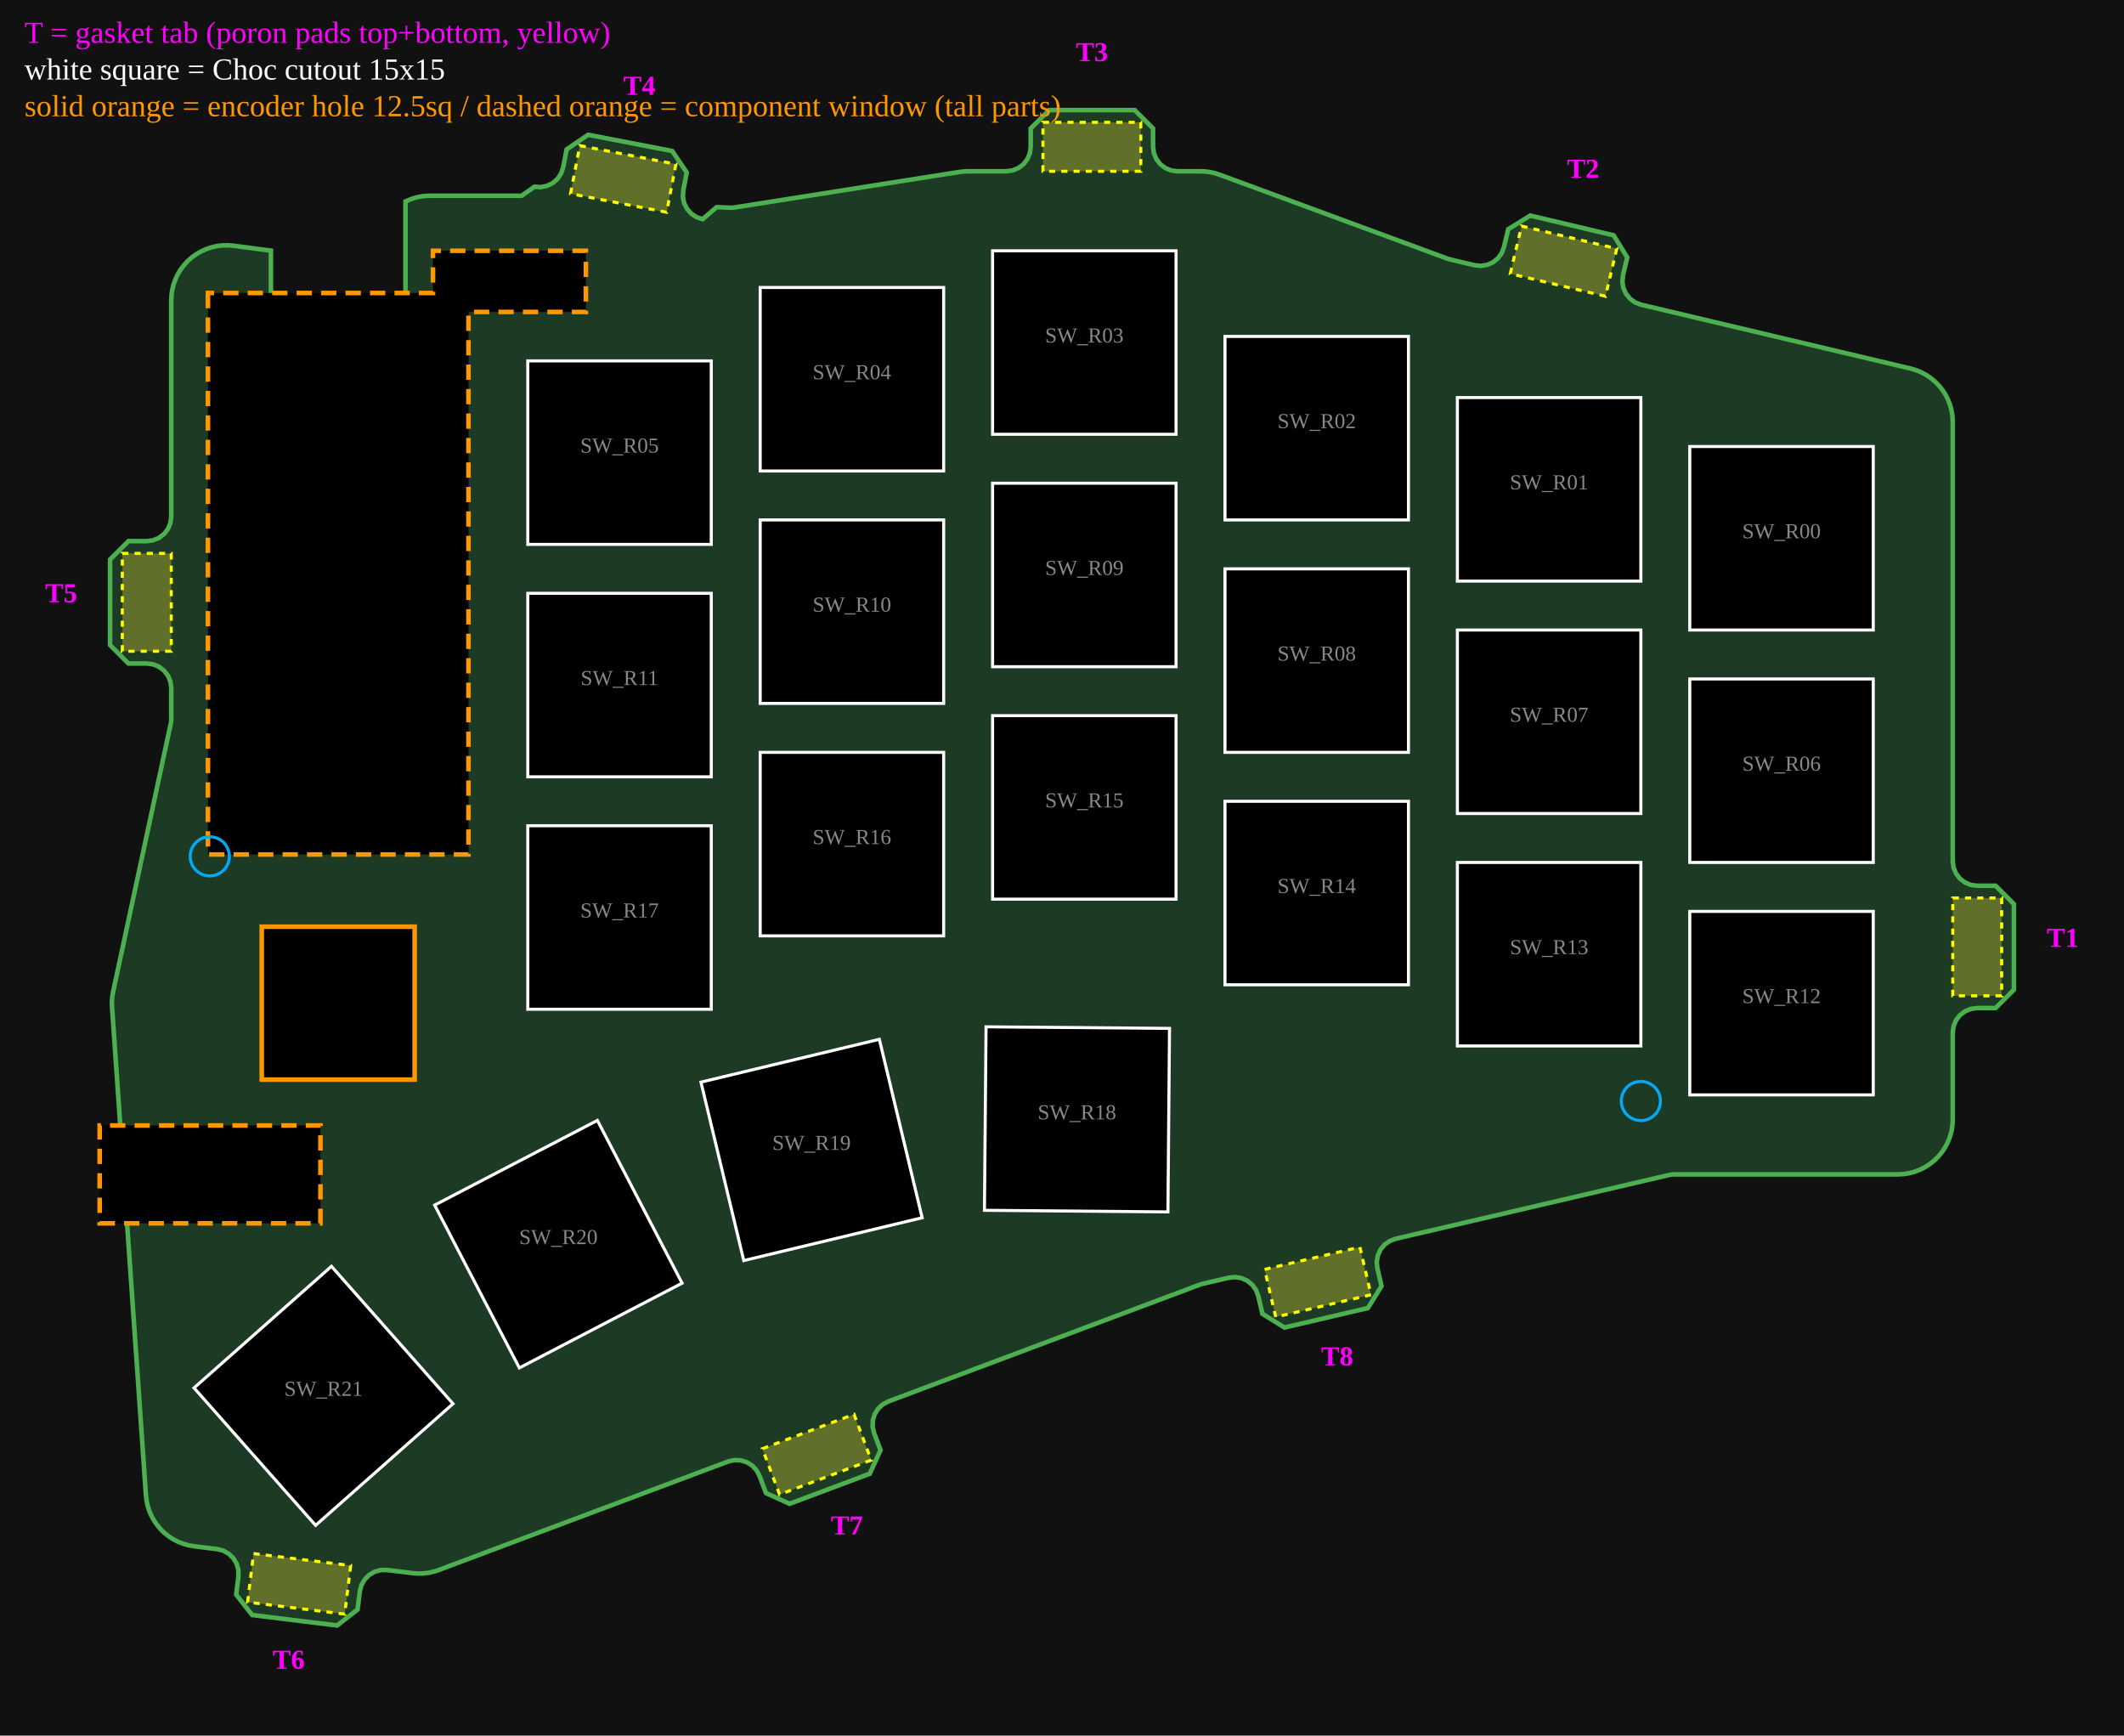
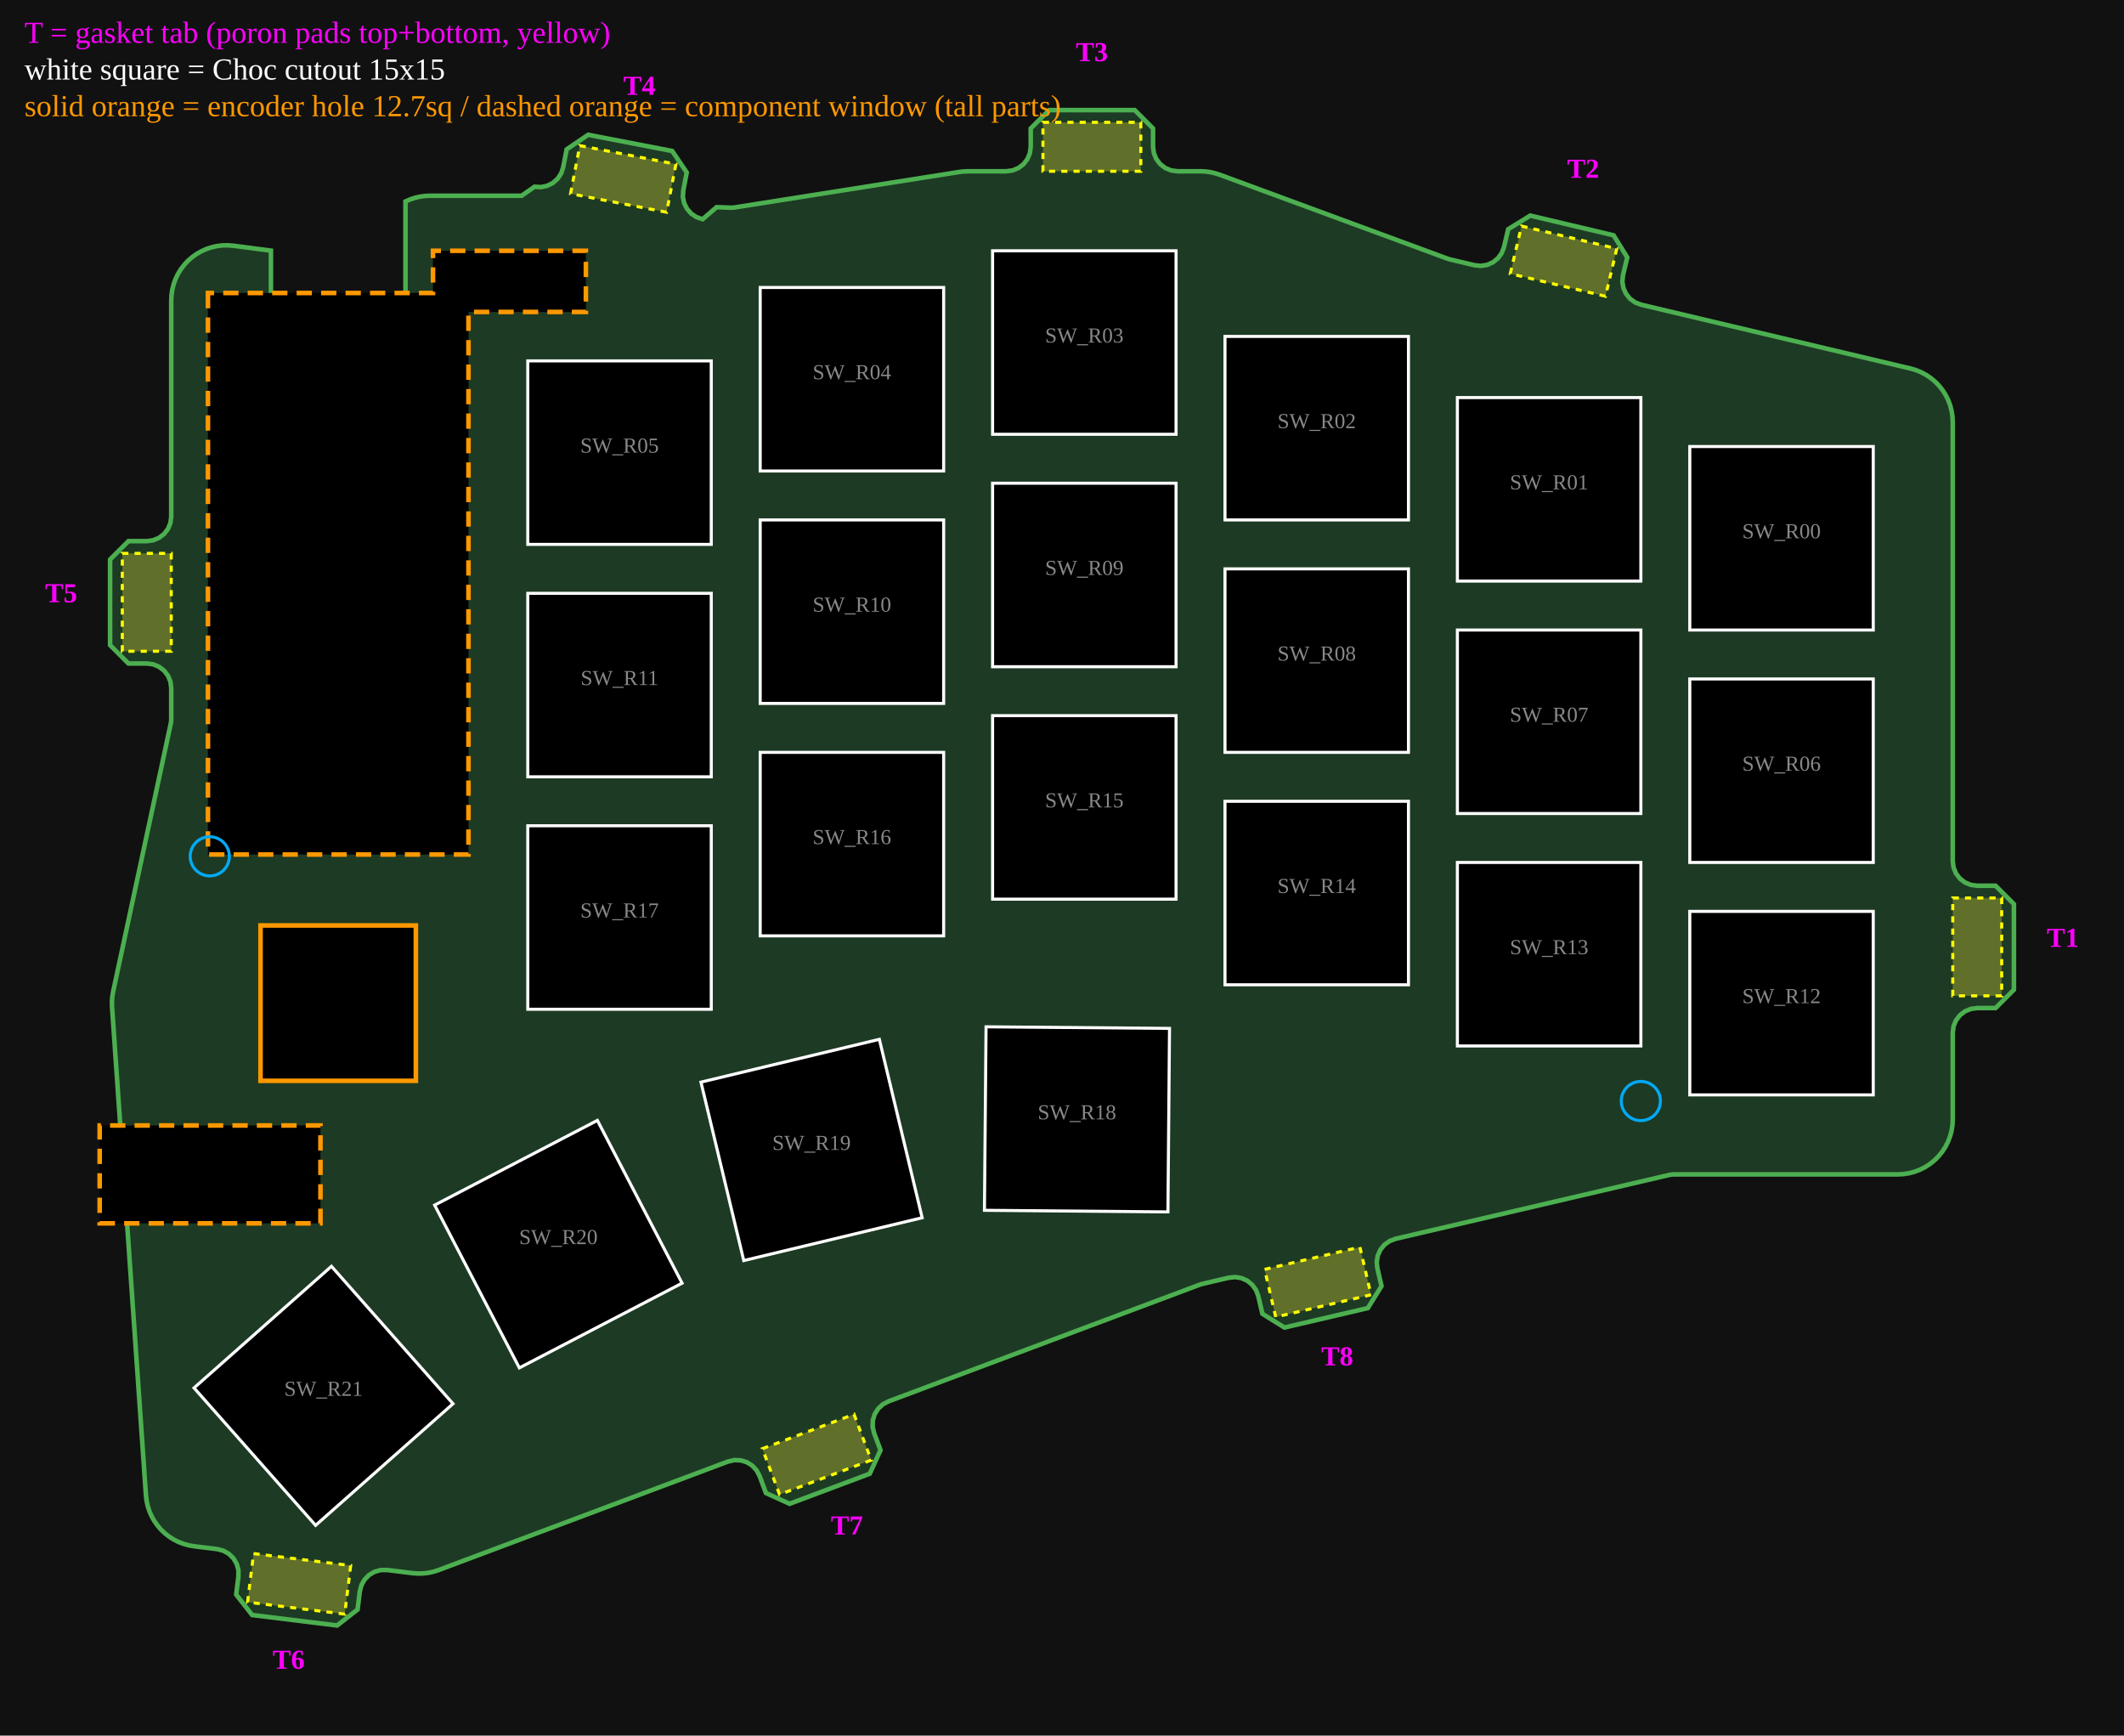
<svg xmlns="http://www.w3.org/2000/svg" width="694.6" height="567.49" viewBox="0 0 694.6 567.49">
  <rect width="694.6" height="567.49" fill="#111" />
  <polygon points="638.6,366.0 638.6,364.0 638.6,362.0 638.6,360.0 638.6,358.0 638.6,356.0 638.6,354.0 638.6,352.0 638.6,350.0 638.6,348.0 638.6,346.0 638.6,344.0 638.6,342.0 638.6,337.61 638.87,335.54 639.67,333.61 640.94,331.95 642.6,330.68 644.53,329.88 646.6,329.61 652.6,329.61 658.6,323.61 658.6,295.61 652.6,289.61 646.6,289.61 644.53,289.34 642.6,288.54 640.94,287.27 639.67,285.61 638.87,283.68 638.6,281.61 638.6,276.0 638.6,274.0 638.6,272.0 638.6,270.0 638.6,268.0 638.6,266.0 638.6,264.0 638.6,262.0 638.6,260.0 638.6,258.0 638.6,256.0 638.6,254.0 638.6,252.0 638.6,250.0 638.6,248.0 638.6,246.0 638.6,244.0 638.6,242.0 638.6,240.0 638.6,238.0 638.6,236.0 638.6,234.0 638.6,232.0 638.6,230.0 638.6,228.0 638.6,226.0 638.6,224.0 638.6,222.0 638.6,220.0 638.6,218.0 638.6,216.0 638.6,214.0 638.6,212.0 638.6,210.0 638.6,208.0 638.6,206.0 638.6,204.0 638.6,202.0 638.6,200.0 638.6,198.0 638.6,196.0 638.6,194.0 638.6,192.0 638.6,190.0 638.6,188.0 638.6,186.0 638.6,184.0 638.6,182.0 638.6,180.0 638.6,178.0 638.6,176.0 638.6,174.0 638.6,172.0 638.6,170.0 638.6,168.0 638.6,166.0 638.6,164.0 638.6,162.0 638.6,160.0 638.6,158.0 638.6,156.0 638.6,154.0 638.6,152.0 638.6,150.0 638.6,148.0 638.6,146.0 638.6,144.0 638.6,142.0 638.6,140.0 638.6,138.0 638.5,136.15 638.22,134.32 637.75,132.53 637.1,130.8 636.27,129.14 635.28,127.58 634.12,126.12 632.83,124.8 631.41,123.61 629.88,122.58 628.24,121.7 626.53,121.0 624.75,120.48 622.77,120.02 620.79,119.55 618.81,119.08 616.83,118.61 614.85,118.14 612.87,117.67 610.89,117.2 608.91,116.73 606.93,116.26 604.95,115.79 602.97,115.33 600.99,114.86 599.01,114.39 597.03,113.92 595.05,113.45 593.07,112.98 591.09,112.51 589.11,112.04 587.13,111.57 585.15,111.11 583.17,110.64 581.19,110.17 579.21,109.7 577.23,109.23 575.25,108.76 573.27,108.29 571.29,107.82 569.31,107.35 567.33,106.88 565.35,106.42 563.37,105.95 561.39,105.48 559.41,105.01 557.43,104.54 555.45,104.07 553.47,103.6 551.49,103.13 549.51,102.66 547.53,102.2 545.55,101.73 543.57,101.26 541.59,100.79 536.7,99.63 534.75,98.89 533.06,97.67 531.74,96.05 530.88,94.14 530.55,92.08 530.76,90.0 532.15,84.16 527.69,76.94 500.44,70.49 493.22,74.95 491.84,80.78 491.1,82.74 489.88,84.43 488.26,85.75 486.35,86.6 484.29,86.94 482.21,86.72 478.23,85.78 476.25,85.31 474.27,84.84 473.81,84.72 473.35,84.57 471.39,83.85 469.43,83.12 467.47,82.4 465.51,81.68 463.55,80.95 461.58,80.23 459.62,79.51 457.66,78.79 455.7,78.06 453.74,77.34 451.78,76.62 449.82,75.9 447.86,75.17 445.89,74.45 443.93,73.73 441.97,73.01 440.01,72.28 438.05,71.56 436.09,70.84 434.13,70.12 432.17,69.39 430.2,68.67 428.24,67.95 426.28,67.22 424.32,66.5 422.36,65.78 420.4,65.06 418.44,64.33 416.48,63.61 414.51,62.89 412.55,62.17 410.59,61.44 408.63,60.72 406.67,60.0 404.71,59.28 402.75,58.55 400.79,57.83 398.82,57.11 397.31,56.63 395.76,56.28 394.19,56.07 392.6,56.0 390.6,56.0 385.07,56.0 383.0,55.73 381.07,54.93 379.42,53.66 378.14,52.0 377.35,50.07 377.07,48.0 377.07,42.0 371.07,36.0 343.07,36.0 337.07,42.0 337.07,48.0 336.8,50.07 336.0,52.0 334.73,53.66 333.07,54.93 331.14,55.73 329.07,56.0 324.6,56.0 322.6,56.0 320.6,56.0 318.6,56.0 316.6,56.0 315.19,56.06 313.79,56.22 311.75,56.54 309.71,56.86 307.67,57.19 305.63,57.51 303.59,57.83 301.55,58.15 299.51,58.48 297.47,58.8 295.43,59.12 293.38,59.44 291.34,59.76 289.3,60.09 287.26,60.41 285.22,60.73 283.18,61.05 281.14,61.38 279.1,61.7 277.06,62.02 275.02,62.34 272.98,62.66 270.94,62.99 268.89,63.31 266.85,63.63 264.81,63.95 262.77,64.28 260.73,64.6 258.69,64.92 256.65,65.24 254.61,65.56 252.57,65.89 250.53,66.21 248.49,66.53 246.45,66.85 244.41,67.18 242.36,67.5 240.32,67.82 239.54,67.9 238.76,67.91 236.55,67.82 234.34,67.74 229.79,71.67 227.81,71.01 226.06,69.86 224.68,68.29 223.74,66.43 223.32,64.38 223.45,62.3 224.58,56.4 219.83,49.38 192.34,44.07 185.31,48.83 184.17,54.72 183.51,56.7 182.36,58.44 180.8,59.83 178.93,60.76 176.89,61.18 174.8,61.06 170.6,64.0 168.6,64.0 166.6,64.0 164.6,64.0 162.6,64.0 160.6,64.0 158.6,64.0 156.6,64.0 154.6,64.0 152.6,64.0 150.6,64.0 148.6,64.0 146.6,64.0 144.6,64.0 142.6,64.0 140.6,64.0 138.94,64.08 137.3,64.3 135.69,64.68 134.12,65.21 132.6,65.88 132.6,67.93 132.6,69.99 132.6,72.04 132.6,74.1 132.6,76.16 132.6,78.21 132.6,80.27 132.6,82.33 132.6,84.38 132.6,86.44 132.6,88.49 132.6,90.55 132.6,92.61 132.6,94.66 132.6,96.72 132.6,98.78 132.6,100.83 132.6,102.89 132.6,104.94 132.6,107.0 130.6,107.0 128.6,107.0 126.6,107.0 124.6,107.0 122.6,107.0 120.6,107.0 118.6,107.0 116.6,107.0 114.6,107.0 112.6,107.0 110.6,107.0 108.6,107.0 106.6,107.0 104.6,107.0 102.6,107.0 100.6,107.0 98.6,107.0 96.6,107.0 94.6,107.0 92.6,107.0 90.6,107.0 88.6,107.0 88.6,104.91 88.6,102.82 88.6,100.74 88.6,98.65 88.6,96.56 88.6,94.47 88.6,92.39 88.6,90.3 88.6,88.21 88.6,86.12 88.6,84.04 88.6,81.95 86.55,81.68 84.51,81.42 82.46,81.15 80.42,80.88 78.37,80.62 76.32,80.35 74.53,80.21 72.73,80.24 70.94,80.46 69.19,80.86 67.48,81.42 65.84,82.16 64.28,83.05 62.81,84.1 61.46,85.28 60.24,86.6 59.14,88.04 58.2,89.57 57.42,91.19 56.8,92.88 56.36,94.62 56.09,96.4 56.0,98.2 56.0,100.21 56.0,102.22 56.0,104.24 56.0,106.25 56.0,108.26 56.0,110.27 56.0,112.29 56.0,114.3 56.0,116.31 56.0,118.32 56.0,120.34 56.0,122.35 56.0,124.36 56.0,126.37 56.0,128.38 56.0,130.4 56.0,132.41 56.0,134.42 56.0,136.43 56.0,138.45 56.0,140.46 56.0,142.47 56.0,144.48 56.0,146.5 56.0,148.51 56.0,150.52 56.0,152.53 56.0,154.54 56.0,156.56 56.0,158.57 56.0,160.58 56.0,162.59 56.0,164.61 56.0,168.94 55.73,171.01 54.93,172.94 53.66,174.59 52.0,175.86 50.07,176.66 48.0,176.94 42.0,176.94 36.0,182.94 36.0,210.94 42.0,216.94 48.0,216.94 50.07,217.21 52.0,218.01 53.66,219.28 54.93,220.94 55.73,222.87 56.0,224.94 56.0,229.0 56.0,231.01 56.0,233.02 56.0,235.04 55.98,235.6 55.92,236.16 55.82,236.72 55.39,238.7 54.96,240.69 54.54,242.68 54.11,244.67 53.68,246.66 53.25,248.65 52.83,250.64 52.4,252.63 51.97,254.61 51.54,256.6 51.12,258.59 50.69,260.58 50.26,262.57 49.83,264.56 49.41,266.55 48.98,268.53 48.55,270.52 48.12,272.51 47.69,274.5 47.27,276.49 46.84,278.48 46.41,280.47 45.98,282.45 45.56,284.44 45.13,286.43 44.7,288.42 44.27,290.41 43.85,292.4 43.42,294.39 42.99,296.38 42.56,298.36 42.14,300.35 41.71,302.34 41.28,304.33 40.85,306.32 40.43,308.31 40.0,310.3 39.57,312.28 39.14,314.27 38.71,316.26 38.29,318.25 37.86,320.24 37.43,322.23 37.0,324.22 36.72,325.88 36.6,327.56 36.64,329.25 36.78,331.24 36.92,333.24 37.06,335.24 37.2,337.23 37.34,339.23 37.48,341.23 37.61,343.22 37.75,345.22 37.89,347.22 38.03,349.21 38.17,351.21 38.31,353.21 38.45,355.2 38.58,357.2 38.72,359.2 38.86,361.19 39.0,363.19 39.14,365.19 39.28,367.18 39.42,369.18 39.55,371.18 39.69,373.17 39.83,375.17 39.97,377.17 40.11,379.16 40.25,381.16 40.38,383.15 40.52,385.15 40.66,387.15 40.8,389.14 40.94,391.14 41.08,393.14 41.22,395.13 41.35,397.13 41.49,399.13 41.63,401.12 41.77,403.12 41.91,405.12 42.05,407.11 42.19,409.11 42.32,411.11 42.46,413.1 42.6,415.1 42.74,417.1 42.88,419.09 43.02,421.09 43.16,423.09 43.29,425.08 43.43,427.08 43.57,429.08 43.71,431.07 43.85,433.07 43.99,435.07 44.13,437.06 44.26,439.06 44.4,441.05 44.54,443.05 44.68,445.05 44.82,447.04 44.96,449.04 45.1,451.04 45.23,453.03 45.37,455.03 45.51,457.03 45.65,459.02 45.79,461.02 45.93,463.02 46.07,465.01 46.2,467.01 46.34,469.01 46.48,471.0 46.62,473.0 46.76,475.0 46.9,476.99 47.04,478.99 47.17,480.99 47.31,482.98 47.45,484.98 47.59,486.98 47.73,488.97 47.94,490.73 48.32,492.46 48.87,494.15 49.58,495.77 50.45,497.31 51.47,498.76 52.62,500.11 53.9,501.34 55.3,502.43 56.8,503.38 58.38,504.18 60.03,504.81 61.74,505.29 63.49,505.59 65.59,505.85 71.01,506.51 73.03,507.04 74.85,508.07 76.34,509.53 77.4,511.33 77.96,513.34 77.97,515.43 77.24,521.39 82.46,528.07 110.25,531.49 116.94,526.27 117.67,520.32 118.2,518.3 119.23,516.48 120.69,514.99 122.49,513.93 124.5,513.37 126.59,513.35 130.73,513.86 132.83,514.12 134.93,514.38 136.65,514.51 138.38,514.47 140.1,514.27 141.8,513.9 143.44,513.37 145.33,512.66 147.21,511.95 149.1,511.25 150.99,510.54 152.87,509.83 154.76,509.13 156.64,508.42 158.53,507.71 160.41,507.01 162.3,506.3 164.18,505.59 166.07,504.89 167.95,504.18 169.84,503.47 171.72,502.77 173.61,502.06 175.49,501.35 177.38,500.65 179.26,499.94 181.15,499.23 183.03,498.53 184.92,497.82 186.81,497.11 188.69,496.41 190.58,495.7 192.46,494.99 194.35,494.29 196.23,493.58 198.12,492.87 200.0,492.17 201.89,491.46 203.77,490.75 205.66,490.05 207.54,489.34 209.43,488.63 211.31,487.92 213.2,487.22 215.08,486.51 216.97,485.8 218.85,485.1 220.74,484.39 222.63,483.68 224.51,482.98 226.4,482.27 228.28,481.56 230.17,480.86 232.05,480.15 233.94,479.44 238.09,477.89 240.12,477.42 242.21,477.49 244.21,478.1 245.98,479.2 247.4,480.73 248.39,482.57 250.49,488.19 258.22,491.7 284.43,481.87 287.95,474.15 285.84,468.53 285.37,466.5 285.44,464.41 286.05,462.41 287.15,460.64 288.68,459.21 290.52,458.23 296.15,456.12 298.04,455.41 299.92,454.71 301.81,454.0 303.69,453.29 305.58,452.59 307.46,451.88 309.35,451.17 311.23,450.47 313.12,449.76 315.0,449.05 316.89,448.35 318.77,447.64 320.66,446.93 322.54,446.23 324.43,445.52 326.32,444.81 328.2,444.11 330.09,443.4 331.97,442.69 333.86,441.99 335.74,441.28 337.63,440.57 339.51,439.87 341.4,439.16 343.28,438.45 345.17,437.74 347.05,437.04 348.94,436.33 350.82,435.62 352.71,434.92 354.59,434.21 356.48,433.5 358.37,432.8 360.25,432.09 362.14,431.38 364.02,430.68 365.91,429.97 367.79,429.26 369.68,428.56 371.56,427.85 373.45,427.14 375.33,426.44 377.22,425.73 379.1,425.02 380.99,424.32 382.87,423.61 384.76,422.9 386.64,422.2 388.53,421.49 390.41,420.78 392.3,420.08 392.79,419.91 393.29,419.78 395.25,419.32 397.2,418.86 401.87,417.78 403.95,417.57 406.01,417.91 407.91,418.77 409.52,420.1 410.74,421.79 411.48,423.75 412.84,429.59 420.05,434.07 447.31,427.71 451.79,420.51 450.43,414.66 450.23,412.58 450.57,410.52 451.43,408.62 452.75,407.01 454.45,405.79 456.41,405.05 461.71,403.82 463.67,403.36 465.62,402.9 467.58,402.45 469.53,401.99 471.49,401.54 473.44,401.08 475.4,400.62 477.35,400.17 479.31,399.71 481.26,399.26 483.22,398.8 485.17,398.34 487.13,397.89 489.08,397.43 491.04,396.98 492.99,396.52 494.95,396.06 496.9,395.61 498.86,395.15 500.81,394.7 502.77,394.24 504.72,393.78 506.68,393.33 508.63,392.87 510.59,392.42 512.54,391.96 514.5,391.5 516.45,391.05 518.41,390.59 520.36,390.14 522.32,389.68 524.27,389.22 526.23,388.77 528.18,388.31 530.14,387.86 532.09,387.4 534.05,386.94 536.0,386.49 537.96,386.03 539.91,385.58 541.87,385.12 543.82,384.66 545.78,384.21 546.38,384.09 546.98,384.02 547.59,384.0 549.62,384.0 551.65,384.0 553.68,384.0 555.7,384.0 557.73,384.0 559.76,384.0 561.79,384.0 563.82,384.0 565.84,384.0 567.87,384.0 569.9,384.0 571.93,384.0 573.96,384.0 575.98,384.0 578.01,384.0 580.04,384.0 582.07,384.0 584.1,384.0 586.12,384.0 588.15,384.0 590.18,384.0 592.21,384.0 594.24,384.0 596.26,384.0 598.29,384.0 600.32,384.0 602.35,384.0 604.38,384.0 606.4,384.0 608.43,384.0 610.46,384.0 612.49,384.0 614.52,384.0 616.54,384.0 618.57,384.0 620.6,384.0 622.48,383.9 624.34,383.61 626.16,383.12 627.92,382.44 629.6,381.59 631.18,380.56 632.64,379.38 633.98,378.04 635.16,376.58 636.19,375.0 637.04,373.32 637.72,371.56 638.21,369.74 638.5,367.88" fill="#1d3a24" stroke="#4caf50" stroke-width="1.5" />
  <polygon points="552.6,206.0 612.6,206.0 612.6,146.0 552.6,146.0" fill="#000" stroke="#fff" stroke-width="1" />
  <polygon points="476.6,190.0 536.6,190.0 536.6,130.0 476.6,130.0" fill="#000" stroke="#fff" stroke-width="1" />
  <polygon points="400.6,170.0 460.6,170.0 460.6,110.0 400.6,110.0" fill="#000" stroke="#fff" stroke-width="1" />
  <polygon points="324.6,142.0 384.6,142.0 384.6,82.0 324.6,82.0" fill="#000" stroke="#fff" stroke-width="1" />
  <polygon points="248.6,154.0 308.6,154.0 308.6,94.0 248.6,94.0" fill="#000" stroke="#fff" stroke-width="1" />
  <polygon points="172.6,178.0 232.6,178.0 232.6,118.0 172.6,118.0" fill="#000" stroke="#fff" stroke-width="1" />
  <polygon points="552.6,282.0 612.6,282.0 612.6,222.0 552.6,222.0" fill="#000" stroke="#fff" stroke-width="1" />
  <polygon points="476.6,266.0 536.6,266.0 536.6,206.0 476.6,206.0" fill="#000" stroke="#fff" stroke-width="1" />
  <polygon points="400.6,246.0 460.6,246.0 460.6,186.0 400.6,186.0" fill="#000" stroke="#fff" stroke-width="1" />
  <polygon points="324.6,218.0 384.6,218.0 384.6,158.0 324.6,158.0" fill="#000" stroke="#fff" stroke-width="1" />
  <polygon points="248.6,230.0 308.6,230.0 308.6,170.0 248.6,170.0" fill="#000" stroke="#fff" stroke-width="1" />
  <polygon points="172.6,254.0 232.6,254.0 232.6,194.0 172.6,194.0" fill="#000" stroke="#fff" stroke-width="1" />
  <polygon points="552.6,358.0 612.6,358.0 612.6,298.0 552.6,298.0" fill="#000" stroke="#fff" stroke-width="1" />
  <polygon points="476.6,342.0 536.6,342.0 536.6,282.0 476.6,282.0" fill="#000" stroke="#fff" stroke-width="1" />
  <polygon points="400.6,322.0 460.6,322.0 460.6,262.0 400.6,262.0" fill="#000" stroke="#fff" stroke-width="1" />
  <polygon points="324.6,294.0 384.6,294.0 384.6,234.0 324.6,234.0" fill="#000" stroke="#fff" stroke-width="1" />
  <polygon points="248.6,306.0 308.6,306.0 308.6,246.0 248.6,246.0" fill="#000" stroke="#fff" stroke-width="1" />
  <polygon points="172.6,330.0 232.6,330.0 232.6,270.0 172.6,270.0" fill="#000" stroke="#fff" stroke-width="1" />
  <polygon points="321.94,395.74 381.94,396.26 382.46,336.26 322.46,335.74" fill="#000" stroke="#fff" stroke-width="1" />
  <polygon points="243.23,412.17 301.57,398.17 287.57,339.83 229.23,353.83" fill="#000" stroke="#fff" stroke-width="1" />
  <polygon points="169.84,447.26 223.06,419.56 195.36,366.34 142.14,394.04" fill="#000" stroke="#fff" stroke-width="1" />
  <polygon points="103.21,498.75 148.15,458.99 108.39,414.05 63.45,453.81" fill="#000" stroke="#fff" stroke-width="1" />
  <polygon points="68.0,95.8 68.0,279.4 153.2,279.4 153.2,102.0 191.6,102.0 191.6,82.0 141.6,82.0 141.6,95.8" fill="#000" stroke="#ff9800" stroke-width="1.5" stroke-dasharray="5,3" />
  <polygon points="32.6,400.0 104.8,400.0 104.8,368.0 32.6,368.0" fill="#000" stroke="#ff9800" stroke-width="1.5" stroke-dasharray="5,3" />
-   <polygon points="85.6,353.0 135.6,353.0 135.6,303.0 85.6,303.0" fill="#000" stroke="#ff9800" stroke-width="1.5" />
+   <polygon points="85.2,353.4 136.0,353.4 136.0,302.6 85.2,302.6" fill="#000" stroke="#ff9800" stroke-width="1.5" />
  <polygon points="638.6,325.61 638.6,293.61 654.6,293.61 654.6,325.61" fill="rgba(255,235,59,0.30)" stroke="#ff0" stroke-width="1" stroke-dasharray="2,2" />
  <text x="674.6" y="309.6" fill="#f0f" font-size="9" font-weight="bold" text-anchor="middle">T1</text>
  <polygon points="525.03,96.87 493.89,89.49 497.58,73.92 528.72,81.3" fill="rgba(255,235,59,0.30)" stroke="#ff0" stroke-width="1" stroke-dasharray="2,2" />
  <text x="517.73" y="58.13" fill="#f0f" font-size="9" font-weight="bold" text-anchor="middle">T2</text>
  <polygon points="373.07,56.0 341.07,56.0 341.07,40.0 373.07,40.0" fill="rgba(255,235,59,0.30)" stroke="#ff0" stroke-width="1" stroke-dasharray="2,2" />
  <text x="357.08" y="20.0" fill="#f0f" font-size="9" font-weight="bold" text-anchor="middle">T3</text>
  <polygon points="218.0,69.39 186.58,63.33 189.61,47.62 221.04,53.68" fill="rgba(255,235,59,0.30)" stroke="#ff0" stroke-width="1" stroke-dasharray="2,2" />
  <text x="209.1" y="31.01" fill="#f0f" font-size="9" font-weight="bold" text-anchor="middle">T4</text>
  <polygon points="56.0,180.94 56.0,212.94 40.0,212.94 40.0,180.94" fill="rgba(255,235,59,0.30)" stroke="#ff0" stroke-width="1" stroke-dasharray="2,2" />
  <text x="20.0" y="196.92" fill="#f0f" font-size="9" font-weight="bold" text-anchor="middle">T5</text>
  <polygon points="82.92,507.98 114.68,511.89 112.73,527.77 80.97,523.86" fill="rgba(255,235,59,0.30)" stroke="#ff0" stroke-width="1" stroke-dasharray="2,2" />
  <text x="94.4" y="545.65" fill="#f0f" font-size="9" font-weight="bold" text-anchor="middle">T6</text>
  <polygon points="249.32,473.68 279.29,462.44 284.9,477.42 254.94,488.66" fill="rgba(255,235,59,0.30)" stroke="#ff0" stroke-width="1" stroke-dasharray="2,2" />
  <text x="276.96" y="501.75" fill="#f0f" font-size="9" font-weight="bold" text-anchor="middle">T7</text>
  <polygon points="413.56,415.05 444.72,407.78 448.35,423.36 417.19,430.63" fill="rgba(255,235,59,0.30)" stroke="#ff0" stroke-width="1" stroke-dasharray="2,2" />
  <text x="437.3" y="446.46" fill="#f0f" font-size="9" font-weight="bold" text-anchor="middle">T8</text>
  <text x="8" y="14" fill="#f0f" font-size="10">T = gasket tab (poron pads top+bottom, yellow)</text>
  <text x="8" y="26" fill="#fff" font-size="10">white square = Choc cutout 15x15</text>
-   <text x="8" y="38" fill="#ff9800" font-size="10">solid orange = encoder hole 12.5sq / dashed orange = component window (tall parts)</text>
+   <text x="8" y="38" fill="#ff9800" font-size="10">solid orange = encoder hole 12.7sq / dashed orange = component window (tall parts)</text>
  <circle cx="68.6" cy="280.0" r="6.4" fill="none" stroke="#03a9f4" stroke-width="1" />
  <circle cx="536.6" cy="360.0" r="6.4" fill="none" stroke="#03a9f4" stroke-width="1" />
  <text x="582.6" y="176.0" fill="#888" font-size="7" text-anchor="middle">SW_R00</text>
  <text x="506.6" y="160.0" fill="#888" font-size="7" text-anchor="middle">SW_R01</text>
  <text x="430.6" y="140.0" fill="#888" font-size="7" text-anchor="middle">SW_R02</text>
  <text x="354.6" y="112.0" fill="#888" font-size="7" text-anchor="middle">SW_R03</text>
  <text x="278.6" y="124.0" fill="#888" font-size="7" text-anchor="middle">SW_R04</text>
  <text x="202.6" y="148.0" fill="#888" font-size="7" text-anchor="middle">SW_R05</text>
  <text x="582.6" y="252.0" fill="#888" font-size="7" text-anchor="middle">SW_R06</text>
  <text x="506.6" y="236.0" fill="#888" font-size="7" text-anchor="middle">SW_R07</text>
  <text x="430.6" y="216.0" fill="#888" font-size="7" text-anchor="middle">SW_R08</text>
  <text x="354.6" y="188.0" fill="#888" font-size="7" text-anchor="middle">SW_R09</text>
  <text x="278.6" y="200.0" fill="#888" font-size="7" text-anchor="middle">SW_R10</text>
  <text x="202.6" y="224.0" fill="#888" font-size="7" text-anchor="middle">SW_R11</text>
  <text x="582.6" y="328.0" fill="#888" font-size="7" text-anchor="middle">SW_R12</text>
  <text x="506.6" y="312.0" fill="#888" font-size="7" text-anchor="middle">SW_R13</text>
  <text x="430.6" y="292.0" fill="#888" font-size="7" text-anchor="middle">SW_R14</text>
  <text x="354.6" y="264.0" fill="#888" font-size="7" text-anchor="middle">SW_R15</text>
  <text x="278.6" y="276.0" fill="#888" font-size="7" text-anchor="middle">SW_R16</text>
  <text x="202.6" y="300.0" fill="#888" font-size="7" text-anchor="middle">SW_R17</text>
  <text x="352.2" y="366.0" fill="#888" font-size="7" text-anchor="middle">SW_R18</text>
  <text x="265.4" y="376.0" fill="#888" font-size="7" text-anchor="middle">SW_R19</text>
  <text x="182.6" y="406.8" fill="#888" font-size="7" text-anchor="middle">SW_R20</text>
  <text x="105.8" y="456.4" fill="#888" font-size="7" text-anchor="middle">SW_R21</text>
</svg>
